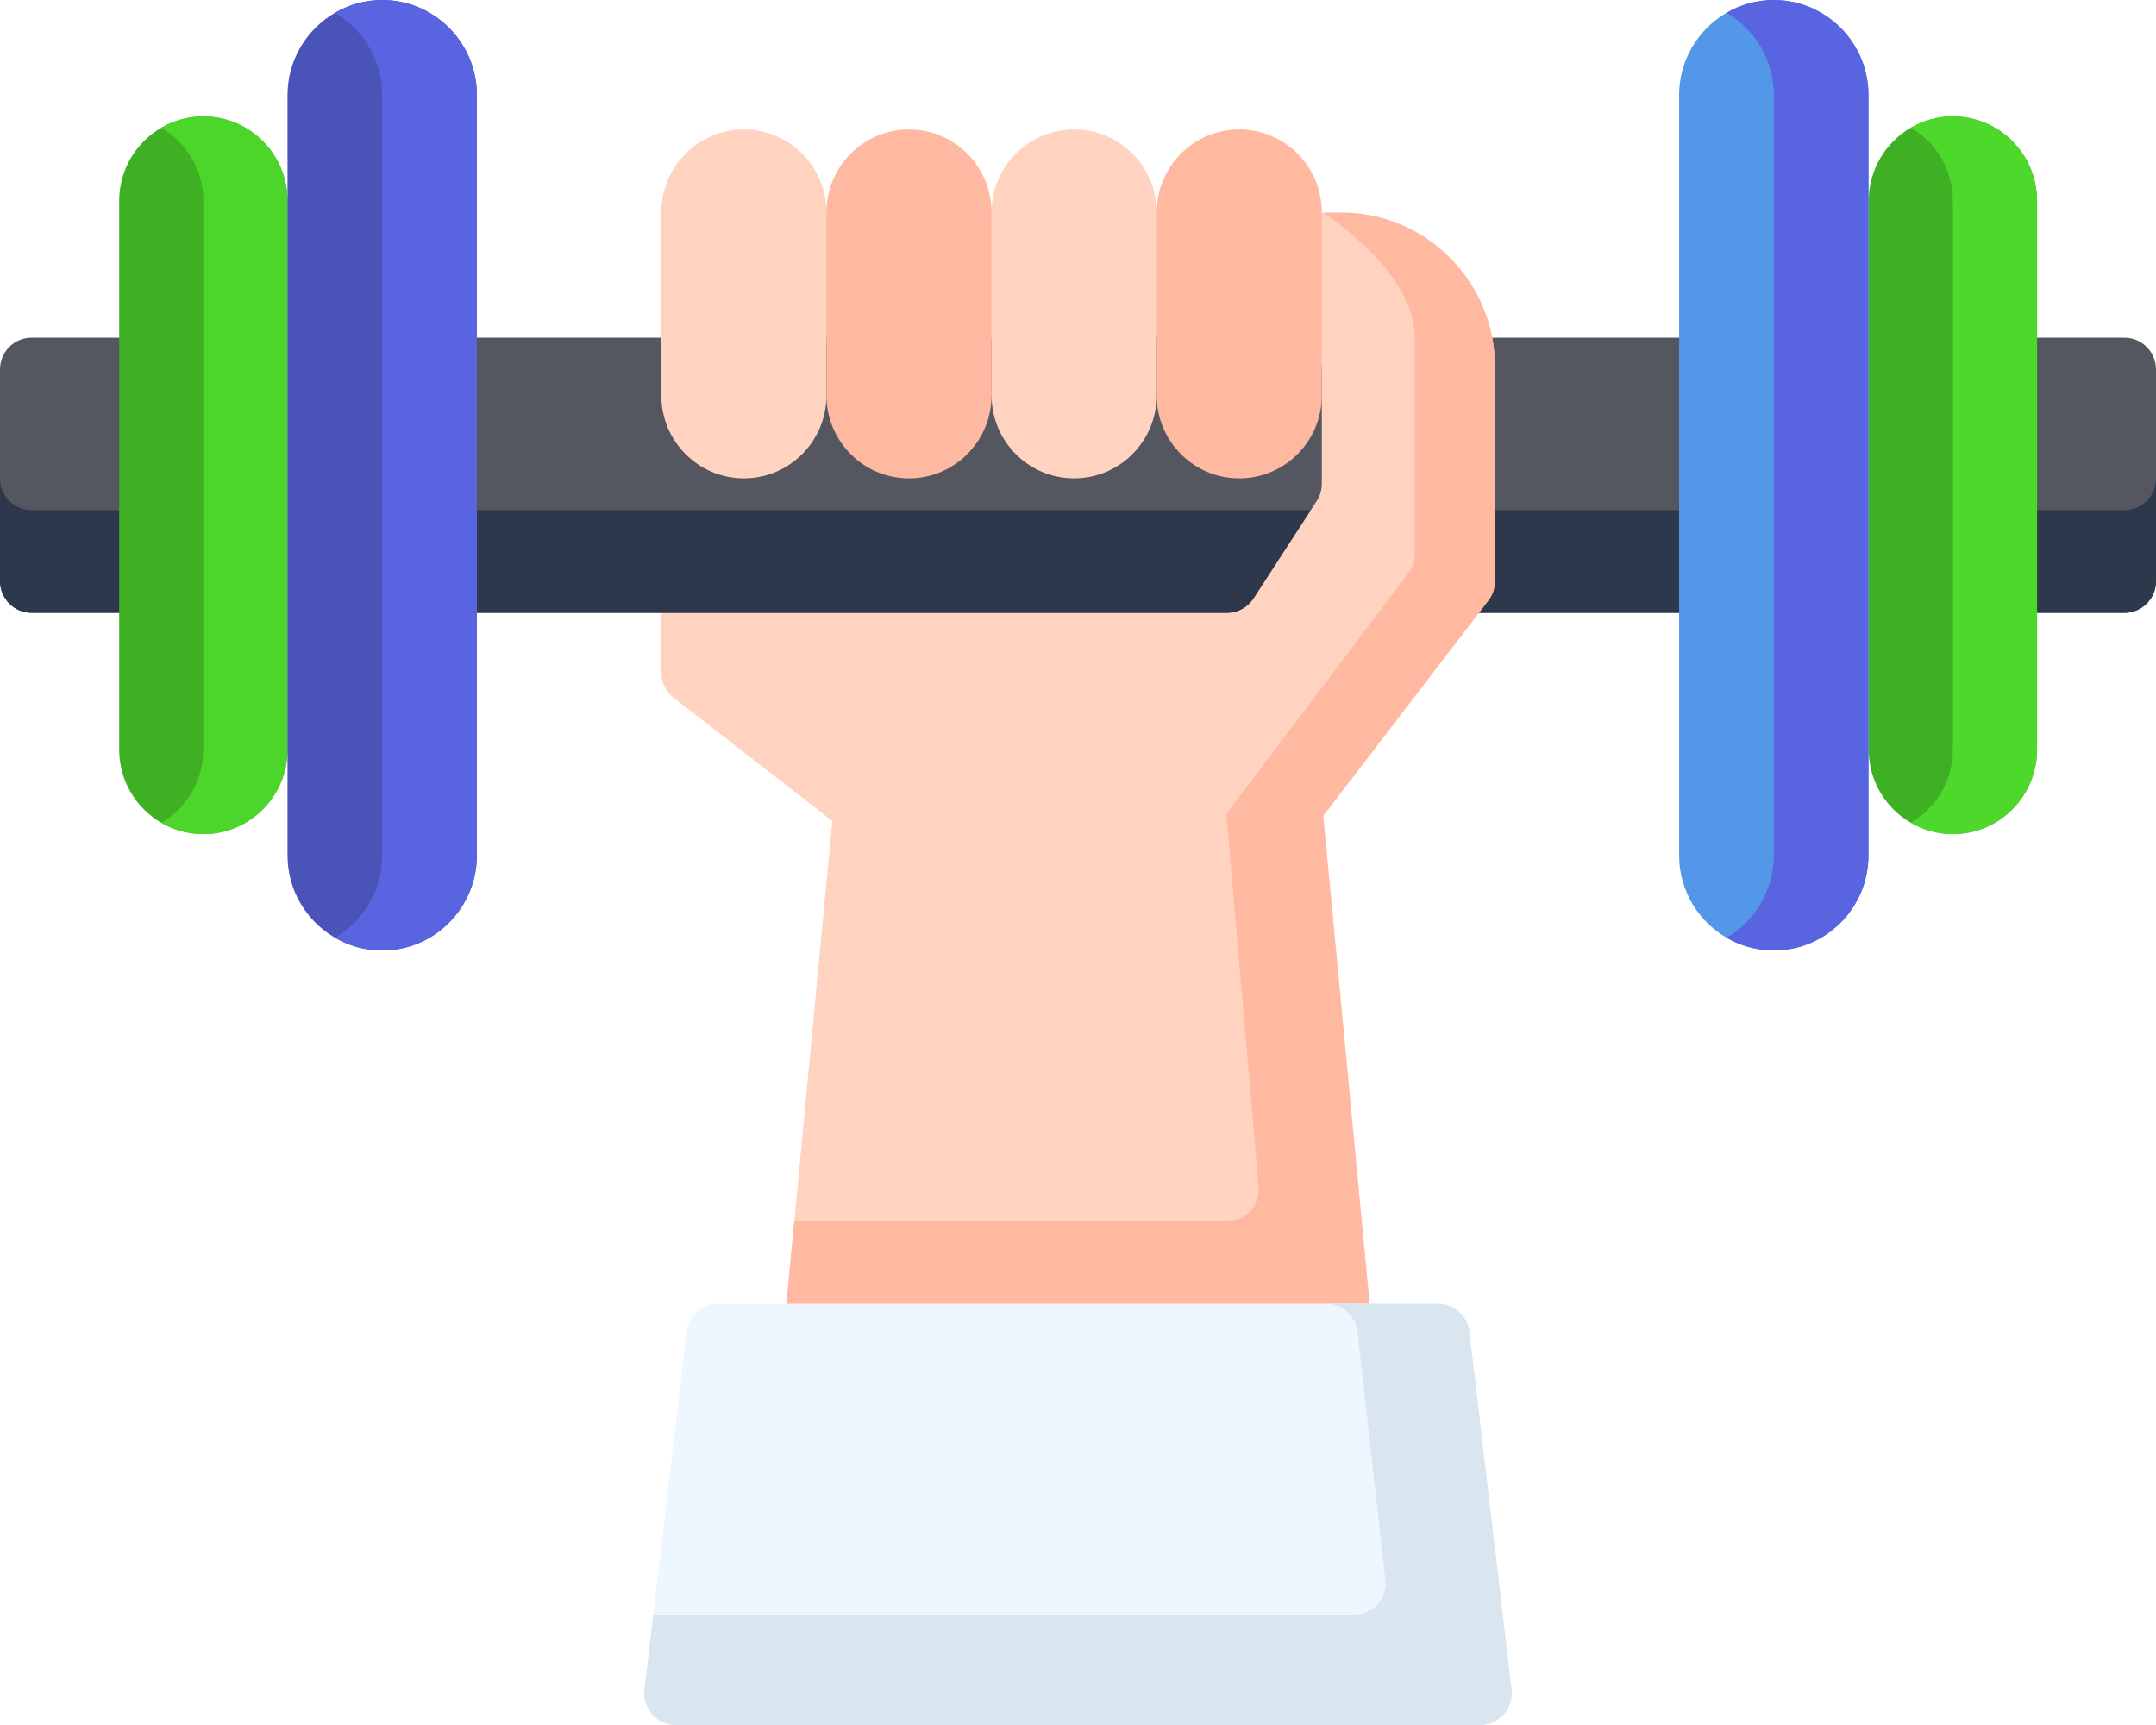
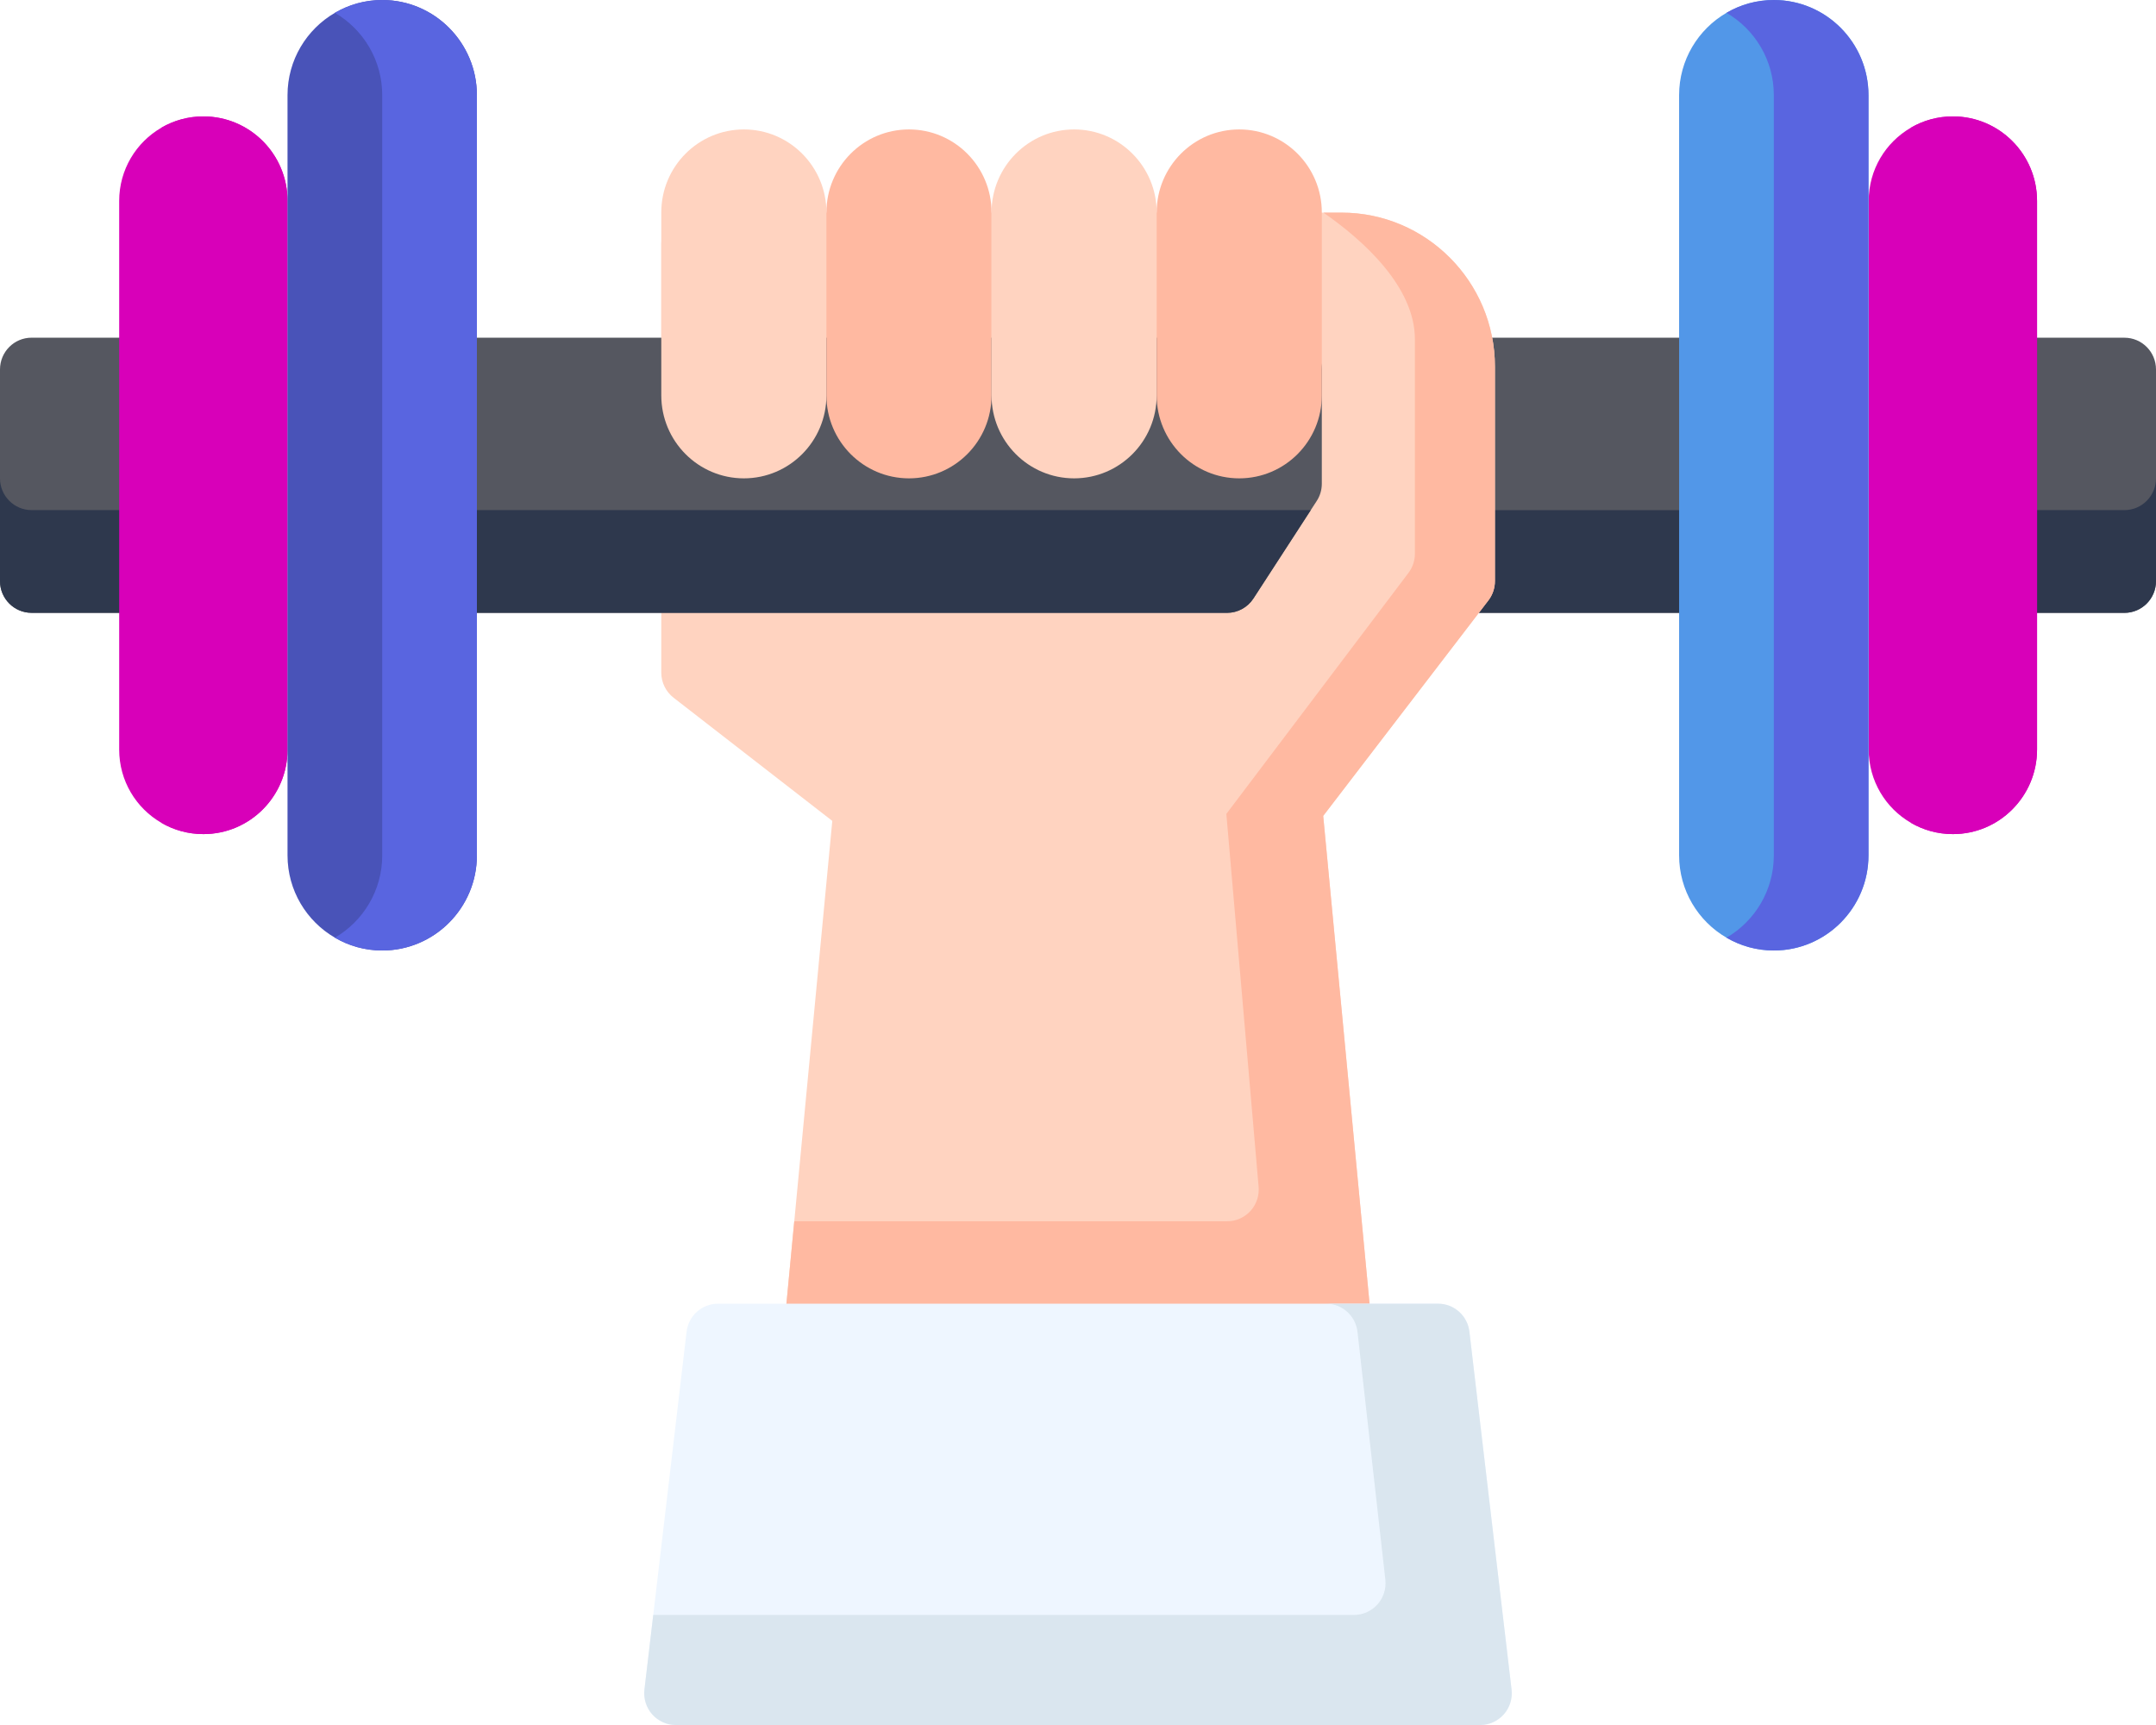
<svg xmlns="http://www.w3.org/2000/svg" width="140" height="112" viewBox="0 0 140 112" fill="none">
  <path d="M113.135 23.988V37.73C113.135 38.867 112.216 39.791 111.084 39.791H95.022C93.89 39.791 92.972 38.867 92.972 37.73V23.988C92.972 22.847 93.89 21.927 95.022 21.927H111.084C112.216 21.927 113.135 22.847 113.135 23.988Z" fill="#555760" />
  <path d="M9.79 21.925H2.051C0.918 21.925 0 22.848 0 23.986V37.728C0 38.867 0.918 39.789 2.051 39.789H9.79C10.922 39.789 11.84 38.867 11.84 37.728V23.986C11.84 22.848 10.922 21.925 9.79 21.925Z" fill="#555760" />
  <path d="M140 23.988V37.729C140 38.867 139.081 39.791 137.949 39.791H130.211C129.079 39.791 128.16 38.867 128.16 37.729V23.988C128.16 22.847 129.079 21.927 130.211 21.927H137.949C139.081 21.927 140 22.847 140 23.988Z" fill="#555760" />
  <path d="M140 31.059V37.729C140 38.867 139.081 39.791 137.949 39.791H130.211C129.079 39.791 128.16 38.867 128.16 37.729V31.059C128.16 32.197 129.079 33.12 130.211 33.12H137.949C139.081 33.12 140 32.197 140 31.059Z" fill="#2E384D" />
  <path d="M11.84 31.058V37.728C11.84 38.866 10.921 39.789 9.789 39.789H2.051C0.919 39.789 0 38.866 0 37.728V31.058C0 32.196 0.919 33.119 2.051 33.119H9.789C10.921 33.119 11.84 32.196 11.84 31.058Z" fill="#2E384D" />
  <path d="M113.135 33.121V37.73C113.135 38.868 112.216 39.791 111.084 39.791H95.022C93.89 39.791 92.972 38.868 92.972 37.73V33.121H113.135Z" fill="#2E384D" />
-   <path d="M18.671 13.05V48.665C18.671 50.182 18.058 51.554 17.069 52.549C16.081 53.544 14.714 54.157 13.205 54.157C12.21 54.157 11.277 53.89 10.473 53.42C8.838 52.474 7.739 50.699 7.739 48.665V13.05C7.739 11.016 8.838 9.241 10.473 8.295C11.277 7.825 12.21 7.559 13.205 7.559C16.224 7.559 18.671 10.016 18.671 13.05Z" fill="#3FB023" />
-   <path d="M18.671 13.05V48.665C18.671 50.182 18.058 51.554 17.069 52.548C16.081 53.543 14.714 54.156 13.205 54.156C12.21 54.156 11.277 53.89 10.473 53.42C10.889 53.181 11.269 52.886 11.605 52.548C12.592 51.554 13.205 50.182 13.205 48.665V13.05C13.205 11.016 12.106 9.243 10.473 8.295C11.277 7.825 12.21 7.558 13.205 7.558C16.224 7.558 18.671 10.015 18.671 13.05Z" fill="#4CD62B" />
-   <path d="M132.276 13.049V48.664C132.276 50.181 131.663 51.553 130.673 52.548C129.686 53.543 128.319 54.156 126.81 54.156C125.814 54.156 124.882 53.889 124.078 53.419C122.443 52.474 121.344 50.698 121.344 48.664V13.049C121.344 11.015 122.443 9.24 124.078 8.294C124.882 7.824 125.814 7.558 126.81 7.558C129.829 7.558 132.276 10.015 132.276 13.049Z" fill="#3FB023" />
-   <path d="M132.276 13.049V48.664C132.276 50.181 131.663 51.553 130.673 52.548C129.686 53.543 128.319 54.156 126.81 54.156C125.814 54.156 124.882 53.889 124.078 53.419C124.494 53.18 124.874 52.886 125.21 52.548C126.197 51.553 126.81 50.181 126.81 48.664V13.049C126.81 11.015 125.711 9.243 124.078 8.294C124.882 7.824 125.814 7.558 126.81 7.558C129.829 7.558 132.276 10.015 132.276 13.049Z" fill="#4DD82B" />
-   <path d="M97.073 23.806V37.73C97.073 38.183 96.922 38.625 96.646 38.986L85.922 52.974L89.11 86.512C89.165 87.089 88.974 87.664 88.585 88.095C88.197 88.524 87.647 88.769 87.068 88.769H52.932C52.352 88.769 51.803 88.524 51.414 88.095C51.026 87.664 50.835 87.089 50.889 86.512L51.472 80.394L51.576 79.295L54.045 53.299L43.739 45.301C43.236 44.911 42.94 44.309 42.94 43.671V15.867C42.94 14.729 43.859 13.805 44.991 13.805H87.117C92.605 13.805 97.073 18.291 97.073 23.806Z" fill="#FFD3C0" />
-   <path d="M97.073 23.806V37.73C97.073 38.183 96.922 38.625 96.646 38.986L85.922 52.974L89.11 86.512C89.165 87.089 88.974 87.664 88.585 88.095C88.197 88.524 87.647 88.769 87.068 88.769H52.932C52.352 88.769 51.802 88.524 51.414 88.095C51.026 87.664 50.834 87.089 50.889 86.512L51.471 80.394L51.575 79.295H79.685C80.264 79.295 80.814 79.05 81.202 78.622C81.591 78.19 81.782 77.616 81.727 77.039L79.633 52.845L91.451 37.207C91.727 36.847 91.877 36.405 91.877 35.949V22.028C91.877 18.623 88.536 15.611 85.941 13.805H87.117C92.605 13.805 97.073 18.291 97.073 23.806Z" fill="#FFB9A1" />
-   <path d="M85.832 23.988V31.408C85.832 31.807 85.717 32.2 85.498 32.532L85.115 33.121L81.394 38.854C81.016 39.439 80.368 39.791 79.677 39.791H28.916C27.784 39.791 26.865 38.867 26.865 37.73V23.988C26.865 23.436 27.084 22.908 27.474 22.52C27.863 22.133 28.396 21.918 28.94 21.927H83.803C84.927 21.938 85.832 22.858 85.832 23.988Z" fill="#555760" />
+   <path d="M18.671 13.05V48.665C18.671 50.182 18.058 51.554 17.069 52.549C16.081 53.544 14.714 54.156 13.205 54.156C12.21 54.156 11.277 53.89 10.473 53.42C8.838 52.474 7.739 50.699 7.739 48.665V13.05C7.739 11.016 8.838 9.241 10.473 8.295C11.277 7.825 12.21 7.559 13.205 7.559C16.224 7.559 18.671 10.016 18.671 13.05Z" fill="#D800B9" />
+   <path d="M18.671 13.05V48.665C18.671 50.182 18.058 51.554 17.069 52.548C16.081 53.543 14.714 54.156 13.205 54.156C12.21 54.156 11.277 53.89 10.473 53.42C10.889 53.181 11.269 52.886 11.605 52.548C12.592 51.554 13.205 50.182 13.205 48.665V13.05C13.205 11.016 12.106 9.243 10.473 8.295C11.277 7.825 12.21 7.558 13.205 7.558C16.224 7.558 18.671 10.015 18.671 13.05Z" fill="#D800B9" />
+   <path d="M132.276 13.049V48.664C132.276 50.181 131.663 51.553 130.673 52.548C129.686 53.543 128.319 54.156 126.81 54.156C125.814 54.156 124.882 53.889 124.078 53.419C122.443 52.474 121.344 50.698 121.344 48.664V13.049C121.344 11.015 122.443 9.24 124.078 8.294C124.882 7.824 125.814 7.558 126.81 7.558C129.829 7.558 132.276 10.015 132.276 13.049Z" fill="#D800B9" />
+   <path d="M132.276 13.049V48.664C132.276 50.181 131.663 51.553 130.673 52.548C129.686 53.543 128.319 54.156 126.81 54.156C125.814 54.156 124.882 53.889 124.078 53.419C124.494 53.18 124.874 52.886 125.21 52.548C126.197 51.553 126.81 50.181 126.81 48.664V13.049C126.81 11.015 125.711 9.242 124.078 8.294C124.882 7.824 125.814 7.558 126.81 7.558C129.829 7.558 132.276 10.015 132.276 13.049Z" fill="#D800B9" />
+   <path d="M97.073 23.806V37.73C97.073 38.183 96.922 38.626 96.646 38.986L85.922 52.974L89.11 86.512C89.165 87.089 88.974 87.664 88.585 88.095C88.197 88.524 87.647 88.769 87.068 88.769H52.932C52.352 88.769 51.803 88.524 51.414 88.095C51.026 87.664 50.835 87.089 50.889 86.512L51.472 80.394L51.576 79.295L54.045 53.299L43.739 45.301C43.236 44.911 42.94 44.309 42.94 43.671V15.867C42.94 14.729 43.859 13.805 44.991 13.805H87.117C92.605 13.805 97.073 18.291 97.073 23.806Z" fill="#FFD3C0" />
+   <path d="M97.073 23.806V37.73C97.073 38.183 96.922 38.626 96.646 38.986L85.922 52.974L89.11 86.512C89.165 87.089 88.974 87.664 88.585 88.095C88.197 88.524 87.647 88.769 87.068 88.769H52.932C52.352 88.769 51.802 88.524 51.414 88.095C51.026 87.664 50.834 87.089 50.889 86.512L51.471 80.394L51.575 79.295H79.685C80.264 79.295 80.814 79.05 81.202 78.622C81.591 78.19 81.782 77.616 81.727 77.039L79.633 52.845L91.451 37.207C91.727 36.847 91.877 36.405 91.877 35.949V22.028C91.877 18.623 88.536 15.611 85.941 13.805H87.117C92.605 13.805 97.073 18.291 97.073 23.806Z" fill="#FFB9A1" />
+   <path d="M85.832 23.988V31.408C85.832 31.807 85.717 32.2 85.498 32.532L85.115 33.12L81.394 38.853C81.016 39.439 80.368 39.791 79.677 39.791H28.916C27.784 39.791 26.865 38.867 26.865 37.73V23.988C26.865 23.435 27.084 22.908 27.474 22.52C27.863 22.133 28.396 21.918 28.94 21.927H83.803C84.927 21.938 85.832 22.858 85.832 23.988Z" fill="#555760" />
  <path d="M26.865 33.12H85.115L81.394 38.853C81.016 39.439 80.368 39.791 79.677 39.791H28.916C27.784 39.791 26.865 38.867 26.865 37.729V33.12Z" fill="#2E384D" />
-   <path d="M30.967 6.179V55.536C30.967 58.944 28.211 61.714 24.82 61.714C23.702 61.714 22.652 61.412 21.747 60.881C19.909 59.815 18.67 57.82 18.67 55.536V6.179C18.67 3.895 19.909 1.9 21.747 0.833C22.652 0.303 23.702 0.001 24.82 0.001C28.211 0.001 30.967 2.771 30.967 6.179Z" fill="#4953B8" />
-   <path d="M30.967 6.179V55.536C30.967 58.944 28.211 61.714 24.82 61.714C23.702 61.714 22.652 61.412 21.747 60.881C23.581 59.815 24.82 57.817 24.82 55.536V6.179C24.82 3.898 23.581 1.9 21.747 0.833C22.652 0.303 23.702 0.001 24.82 0.001C28.211 0.001 30.967 2.771 30.967 6.179Z" fill="#5965E0" />
+   <path d="M30.967 6.179V55.536C30.967 58.944 28.211 61.714 24.82 61.714C23.702 61.714 22.652 61.412 21.747 60.881C19.909 59.815 18.67 57.82 18.67 55.536V6.179C18.67 3.895 19.909 1.9 21.747 0.833C22.652 0.303 23.702 0 24.82 0C28.211 0 30.967 2.771 30.967 6.179Z" fill="#4953B8" />
+   <path d="M30.967 6.179V55.536C30.967 58.944 28.211 61.714 24.82 61.714C23.702 61.714 22.652 61.412 21.747 60.881C23.581 59.815 24.82 57.817 24.82 55.536V6.179C24.82 3.898 23.581 1.9 21.747 0.833C22.652 0.303 23.702 0 24.82 0C28.211 0 30.967 2.771 30.967 6.179Z" fill="#5965E0" />
  <path d="M121.33 6.178V55.535C121.33 58.943 118.573 61.714 115.183 61.714C114.064 61.714 113.014 61.411 112.109 60.881C110.272 59.814 109.033 57.819 109.033 55.535V6.178C109.033 3.894 110.272 1.899 112.109 0.833C113.014 0.302 114.064 0 115.183 0C118.573 0 121.33 2.77 121.33 6.178Z" fill="#5297E8" />
  <path d="M121.33 6.178V55.535C121.33 58.943 118.574 61.714 115.183 61.714C114.065 61.714 113.015 61.411 112.11 60.881C113.945 59.814 115.183 57.816 115.183 55.535V6.178C115.183 3.897 113.945 1.899 112.11 0.833C113.015 0.302 114.065 0 115.183 0C118.574 0 121.33 2.77 121.33 6.178Z" fill="#5965E0" />
  <path d="M48.303 8.404C45.342 8.404 42.941 10.816 42.941 13.792V25.67C42.941 28.646 45.342 31.058 48.303 31.058C51.264 31.058 53.664 28.646 53.664 25.67V13.792C53.664 10.816 51.264 8.404 48.303 8.404Z" fill="#FFD3C0" />
  <path d="M59.025 8.404C56.064 8.404 53.664 10.816 53.664 13.792V25.67C53.664 28.646 56.064 31.058 59.025 31.058C61.986 31.058 64.386 28.646 64.386 25.67V13.792C64.386 10.816 61.986 8.404 59.025 8.404Z" fill="#FFB9A1" />
  <path d="M69.748 8.404C66.787 8.404 64.386 10.816 64.386 13.792V25.67C64.386 28.646 66.787 31.058 69.748 31.058C72.709 31.058 75.109 28.646 75.109 25.67V13.792C75.109 10.816 72.709 8.404 69.748 8.404Z" fill="#FFD3C0" />
  <path d="M80.471 8.404C77.51 8.404 75.109 10.816 75.109 13.792V25.67C75.109 28.646 77.51 31.058 80.471 31.058C83.432 31.058 85.832 28.646 85.832 25.67V13.792C85.832 10.816 83.431 8.404 80.471 8.404Z" fill="#FFB9A1" />
  <path d="M97.65 111.307C97.259 111.747 96.701 112 96.116 112H43.884C43.299 112 42.741 111.747 42.35 111.307C41.962 110.868 41.779 110.282 41.847 109.697L42.419 104.854L44.584 86.465C44.705 85.429 45.58 84.646 46.621 84.646H93.379C94.421 84.646 95.296 85.429 95.416 86.465L98.153 109.697C98.222 110.282 98.038 110.868 97.65 111.307Z" fill="#EEF6FF" />
  <path d="M97.65 111.307C97.259 111.747 96.701 112 96.116 112H43.884C43.299 112 42.741 111.747 42.35 111.307C41.962 110.868 41.779 110.282 41.847 109.697L42.419 104.854H87.921C88.507 104.854 89.064 104.602 89.453 104.162C89.844 103.722 90.024 103.137 89.956 102.551L88.148 86.465C88.025 85.429 87.15 84.646 86.111 84.646H93.379C94.421 84.646 95.296 85.429 95.416 86.465L98.153 109.697C98.222 110.282 98.038 110.868 97.65 111.307Z" fill="#DAE6EF" />
</svg>
